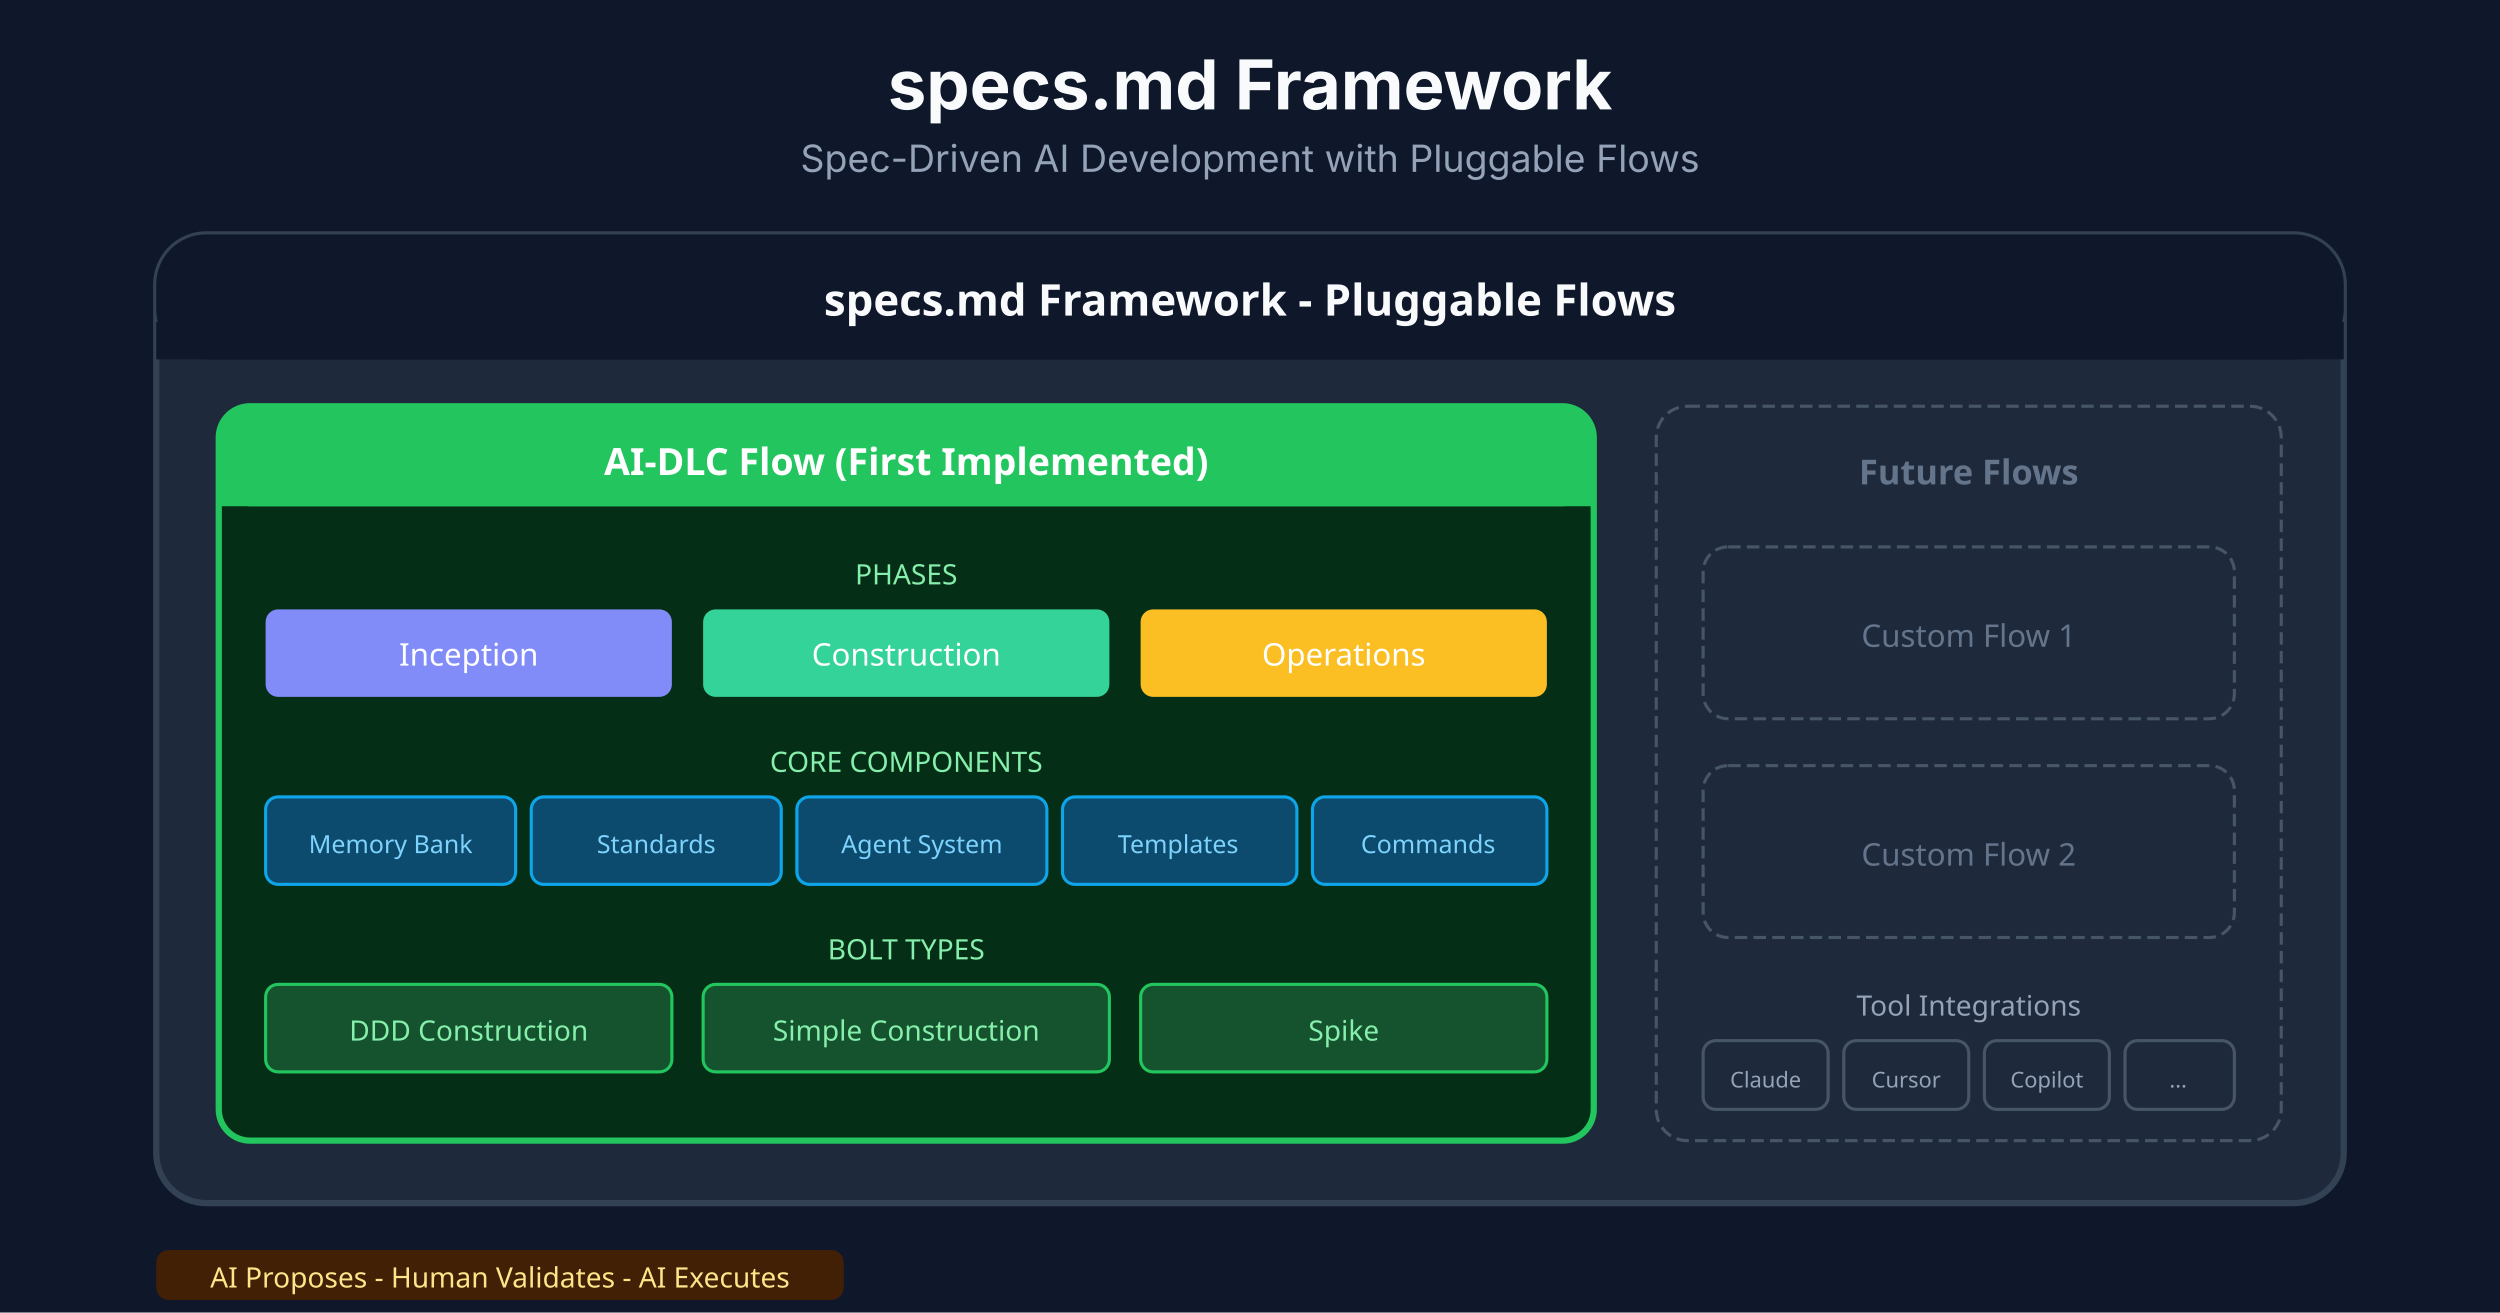
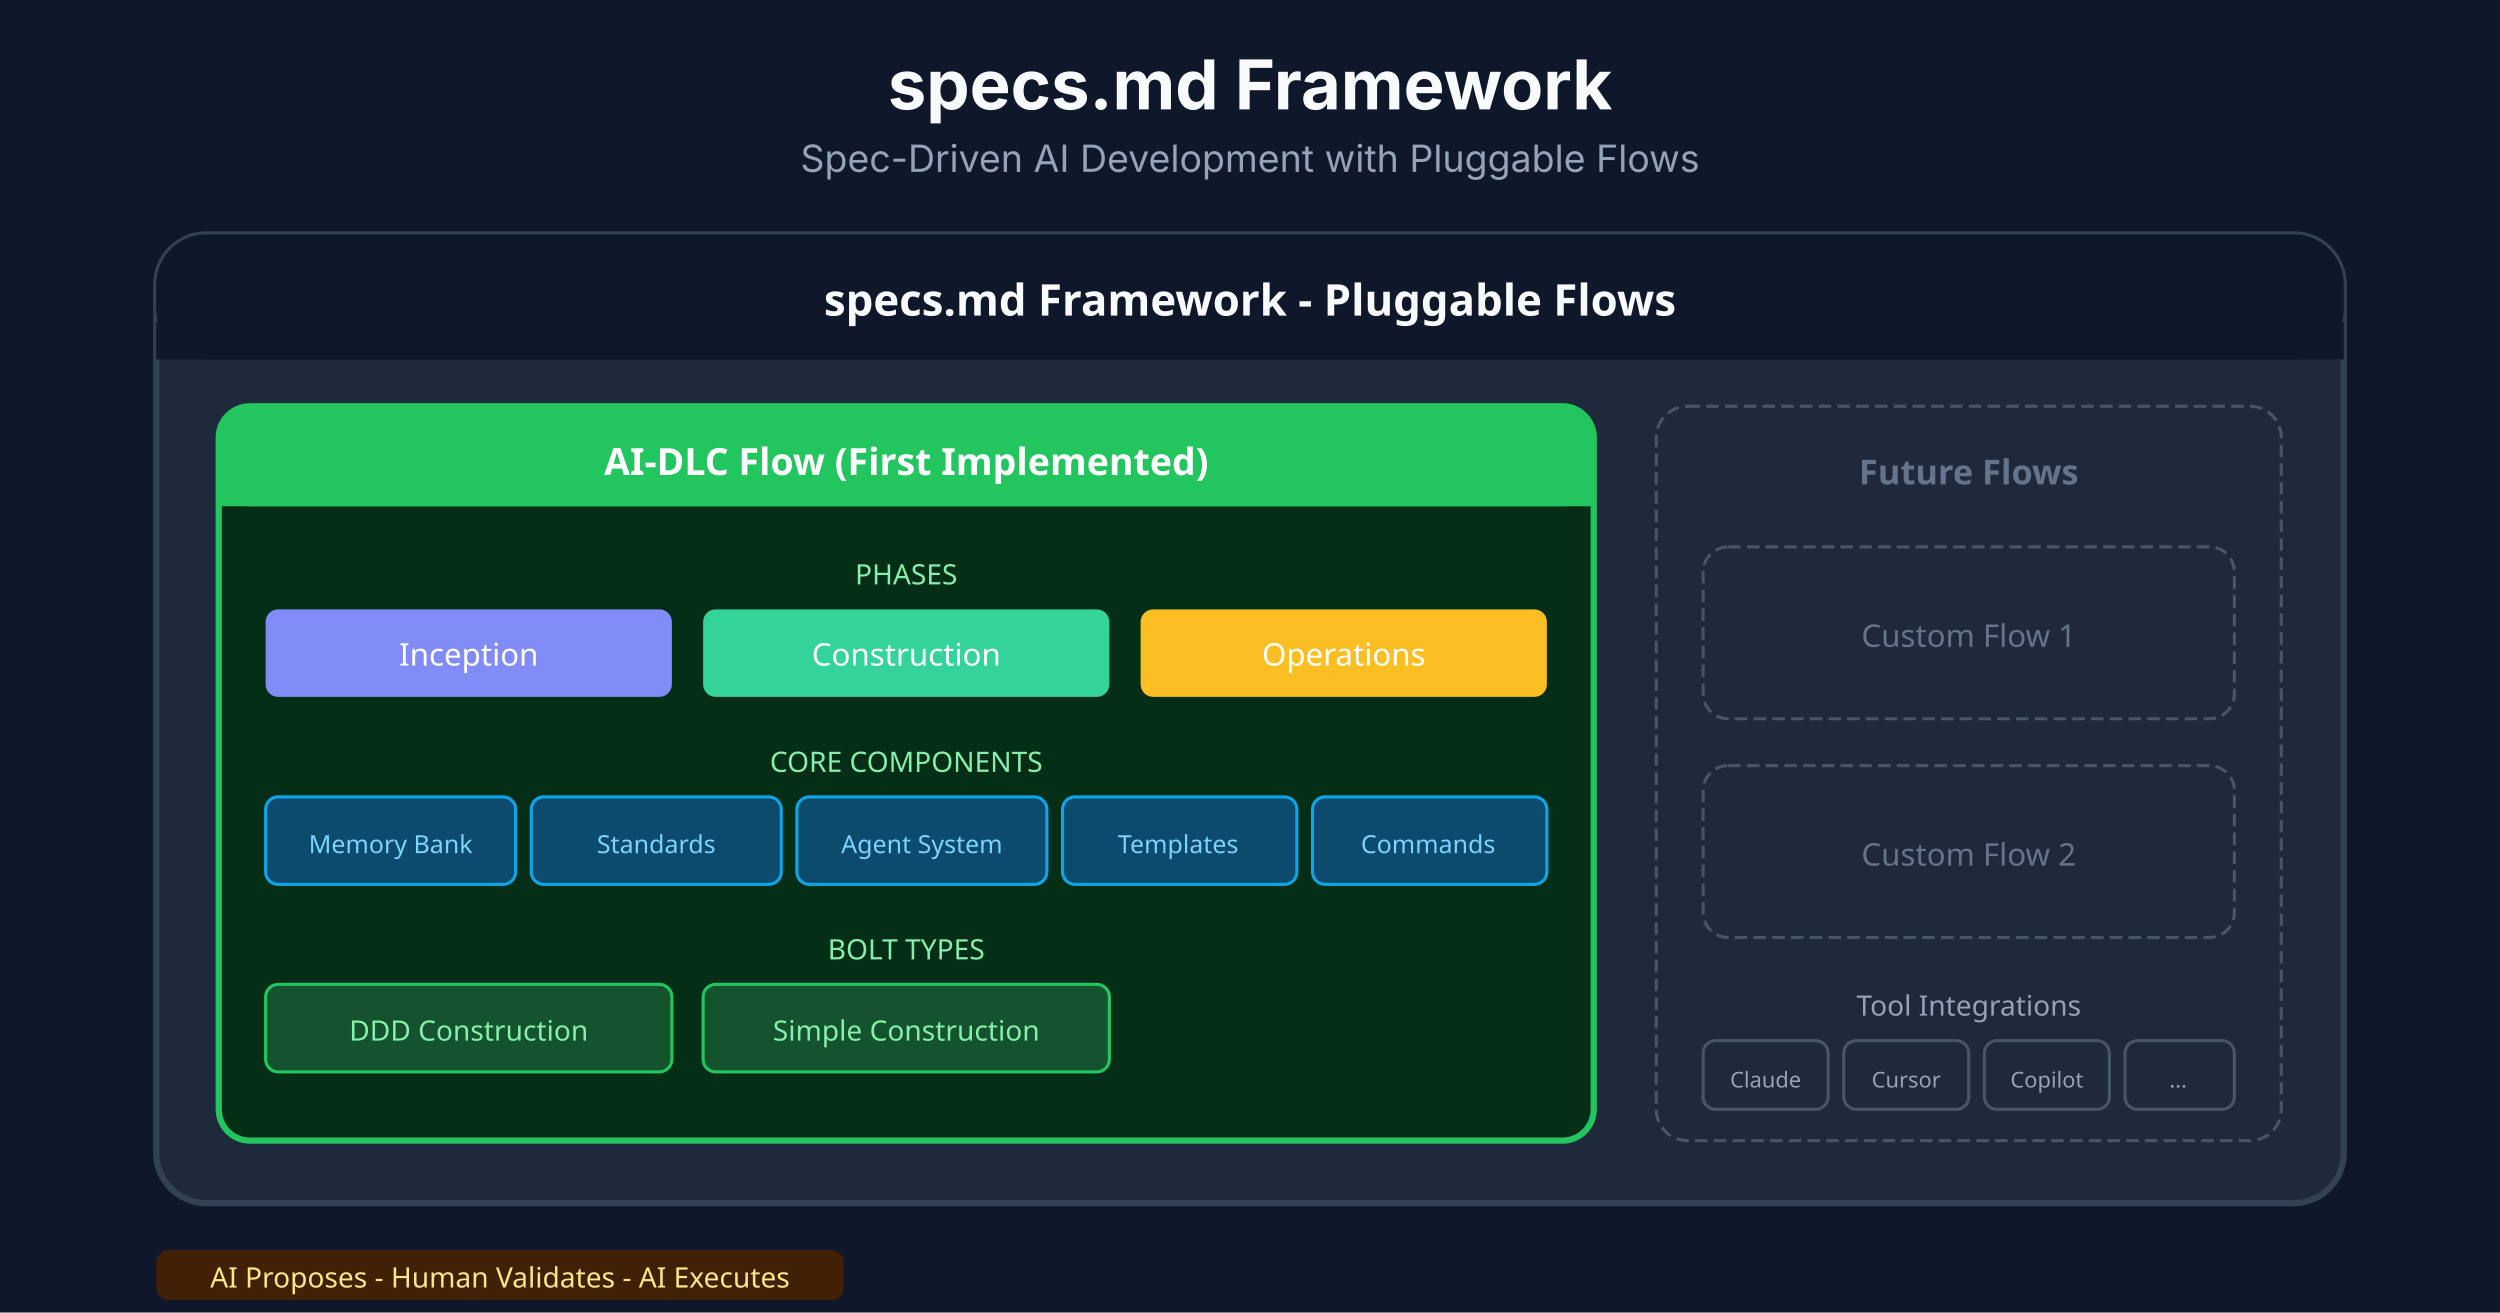
<svg xmlns="http://www.w3.org/2000/svg" width="800" height="420" viewBox="0 0 800 420" fill="none">
  <rect width="800" height="420" fill="#0F172A" />
  <text x="400" y="35" font-family="system-ui, -apple-system, sans-serif" font-size="22" font-weight="700" fill="#F8FAFC" text-anchor="middle">specs.md Framework</text>
  <text x="400" y="55" font-family="system-ui, -apple-system, sans-serif" font-size="12" fill="#94A3B8" text-anchor="middle">Spec-Driven AI Development with Pluggable Flows</text>
  <g transform="translate(50, 75)">
    <rect width="700" height="310" rx="16" fill="#1E293B" stroke="#334155" stroke-width="2" />
    <rect width="700" height="40" rx="16" fill="#0F172A" />
    <rect x="0" y="28" width="700" height="12" fill="#0F172A" />
    <text x="350" y="26" font-family="system-ui, sans-serif" font-size="14" font-weight="600" fill="#F8FAFC" text-anchor="middle">specs.md Framework - Pluggable Flows</text>
    <g transform="translate(20, 55)">
      <rect width="440" height="235" rx="10" fill="#052E16" stroke="#22C55E" stroke-width="2" />
      <rect width="440" height="32" rx="10" fill="#22C55E" />
      <rect x="0" y="22" width="440" height="10" fill="#22C55E" />
      <text x="220" y="22" font-family="system-ui, sans-serif" font-size="12" font-weight="600" fill="white" text-anchor="middle">AI-DLC Flow (First Implemented)</text>
      <g transform="translate(15, 45)">
        <text x="205" y="12" font-family="system-ui, sans-serif" font-size="9" font-weight="500" fill="#86EFAC" text-anchor="middle">PHASES</text>
        <g transform="translate(0, 20)">
          <rect width="130" height="28" rx="4" fill="#818CF8" />
          <text x="65" y="18" font-family="system-ui, sans-serif" font-size="10" fill="white" text-anchor="middle">Inception</text>
        </g>
        <g transform="translate(140, 20)">
          <rect width="130" height="28" rx="4" fill="#34D399" />
          <text x="65" y="18" font-family="system-ui, sans-serif" font-size="10" fill="white" text-anchor="middle">Construction</text>
        </g>
        <g transform="translate(280, 20)">
          <rect width="130" height="28" rx="4" fill="#FBBF24" />
          <text x="65" y="18" font-family="system-ui, sans-serif" font-size="10" fill="white" text-anchor="middle">Operations</text>
        </g>
      </g>
      <g transform="translate(15, 105)">
        <text x="205" y="12" font-family="system-ui, sans-serif" font-size="9" font-weight="500" fill="#86EFAC" text-anchor="middle">CORE COMPONENTS</text>
        <g transform="translate(0, 20)">
          <rect width="80" height="28" rx="4" fill="#0C4A6E" stroke="#0EA5E9" />
          <text x="40" y="18" font-family="system-ui, sans-serif" font-size="8" fill="#7DD3FC" text-anchor="middle">Memory Bank</text>
        </g>
        <g transform="translate(85, 20)">
          <rect width="80" height="28" rx="4" fill="#0C4A6E" stroke="#0EA5E9" />
          <text x="40" y="18" font-family="system-ui, sans-serif" font-size="8" fill="#7DD3FC" text-anchor="middle">Standards</text>
        </g>
        <g transform="translate(170, 20)">
          <rect width="80" height="28" rx="4" fill="#0C4A6E" stroke="#0EA5E9" />
          <text x="40" y="18" font-family="system-ui, sans-serif" font-size="8" fill="#7DD3FC" text-anchor="middle">Agent System</text>
        </g>
        <g transform="translate(255, 20)">
          <rect width="75" height="28" rx="4" fill="#0C4A6E" stroke="#0EA5E9" />
          <text x="37" y="18" font-family="system-ui, sans-serif" font-size="8" fill="#7DD3FC" text-anchor="middle">Templates</text>
        </g>
        <g transform="translate(335, 20)">
          <rect width="75" height="28" rx="4" fill="#0C4A6E" stroke="#0EA5E9" />
          <text x="37" y="18" font-family="system-ui, sans-serif" font-size="8" fill="#7DD3FC" text-anchor="middle">Commands</text>
        </g>
      </g>
      <g transform="translate(15, 165)">
        <text x="205" y="12" font-family="system-ui, sans-serif" font-size="9" font-weight="500" fill="#86EFAC" text-anchor="middle">BOLT TYPES</text>
        <g transform="translate(0, 20)">
          <rect width="130" height="28" rx="4" fill="#14532D" stroke="#22C55E" />
          <text x="65" y="18" font-family="system-ui, sans-serif" font-size="9" fill="#86EFAC" text-anchor="middle">DDD Construction</text>
        </g>
        <g transform="translate(140, 20)">
          <rect width="130" height="28" rx="4" fill="#14532D" stroke="#22C55E" />
          <text x="65" y="18" font-family="system-ui, sans-serif" font-size="9" fill="#86EFAC" text-anchor="middle">Simple Construction</text>
        </g>
-         <g transform="translate(280, 20)">
-           <rect width="130" height="28" rx="4" fill="#14532D" stroke="#22C55E" />
-           <text x="65" y="18" font-family="system-ui, sans-serif" font-size="9" fill="#86EFAC" text-anchor="middle">Spike</text>
-         </g>
      </g>
    </g>
    <g transform="translate(480, 55)">
      <rect width="200" height="235" rx="10" fill="#1E293B" stroke="#475569" stroke-dasharray="4 2" />
      <text x="100" y="25" font-family="system-ui, sans-serif" font-size="11" font-weight="600" fill="#64748B" text-anchor="middle">Future Flows</text>
      <g transform="translate(15, 45)">
        <rect width="170" height="55" rx="8" fill="#1E293B" stroke="#475569" stroke-dasharray="4 2" />
        <text x="85" y="32" font-family="system-ui, sans-serif" font-size="10" fill="#64748B" text-anchor="middle">Custom Flow 1</text>
      </g>
      <g transform="translate(15, 115)">
        <rect width="170" height="55" rx="8" fill="#1E293B" stroke="#475569" stroke-dasharray="4 2" />
        <text x="85" y="32" font-family="system-ui, sans-serif" font-size="10" fill="#64748B" text-anchor="middle">Custom Flow 2</text>
      </g>
      <g transform="translate(15, 185)">
        <text x="85" y="10" font-family="system-ui, sans-serif" font-size="9" font-weight="500" fill="#94A3B8" text-anchor="middle">Tool Integrations</text>
        <g transform="translate(0, 18)">
          <rect width="40" height="22" rx="4" fill="#1E293B" stroke="#475569" />
          <text x="20" y="15" font-family="system-ui, sans-serif" font-size="7" fill="#94A3B8" text-anchor="middle">Claude</text>
        </g>
        <g transform="translate(45, 18)">
          <rect width="40" height="22" rx="4" fill="#1E293B" stroke="#475569" />
          <text x="20" y="15" font-family="system-ui, sans-serif" font-size="7" fill="#94A3B8" text-anchor="middle">Cursor</text>
        </g>
        <g transform="translate(90, 18)">
          <rect width="40" height="22" rx="4" fill="#1E293B" stroke="#475569" />
          <text x="20" y="15" font-family="system-ui, sans-serif" font-size="7" fill="#94A3B8" text-anchor="middle">Copilot</text>
        </g>
        <g transform="translate(135, 18)">
          <rect width="35" height="22" rx="4" fill="#1E293B" stroke="#475569" />
          <text x="17" y="15" font-family="system-ui, sans-serif" font-size="7" fill="#94A3B8" text-anchor="middle">...</text>
        </g>
      </g>
    </g>
  </g>
  <g transform="translate(50, 400)">
    <rect width="220" height="16" rx="4" fill="#422006" />
    <text x="110" y="12" font-family="system-ui, sans-serif" font-size="9" fill="#FDE68A" text-anchor="middle">AI Proposes - Human Validates - AI Executes</text>
  </g>
</svg>
